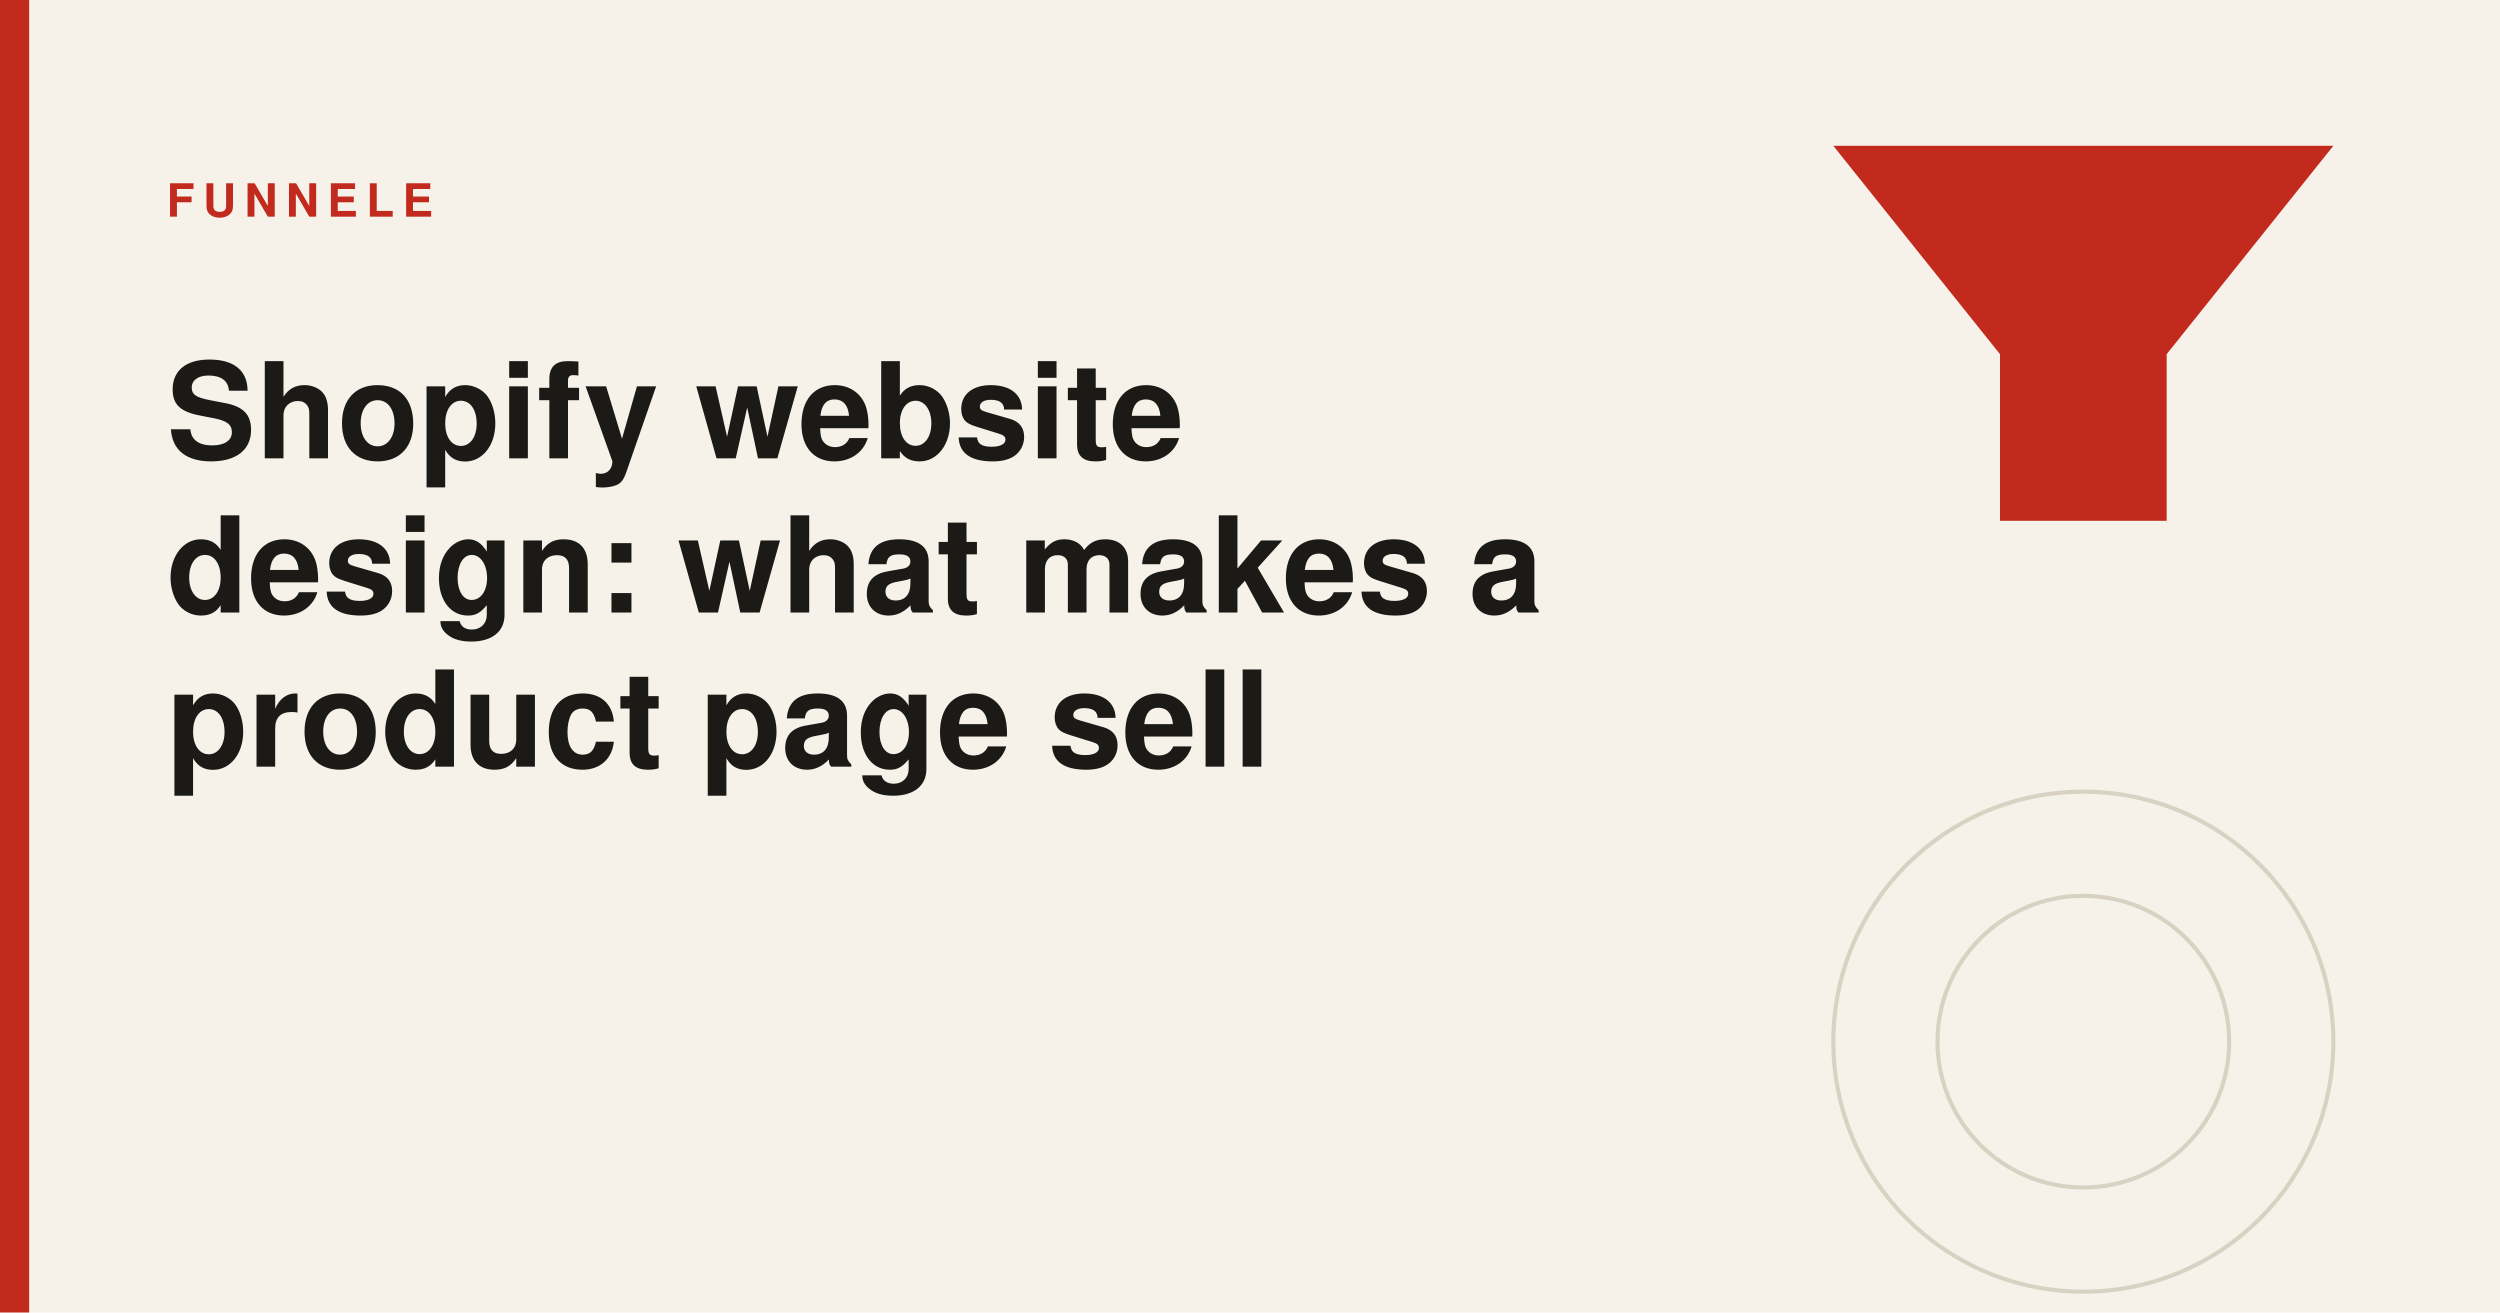
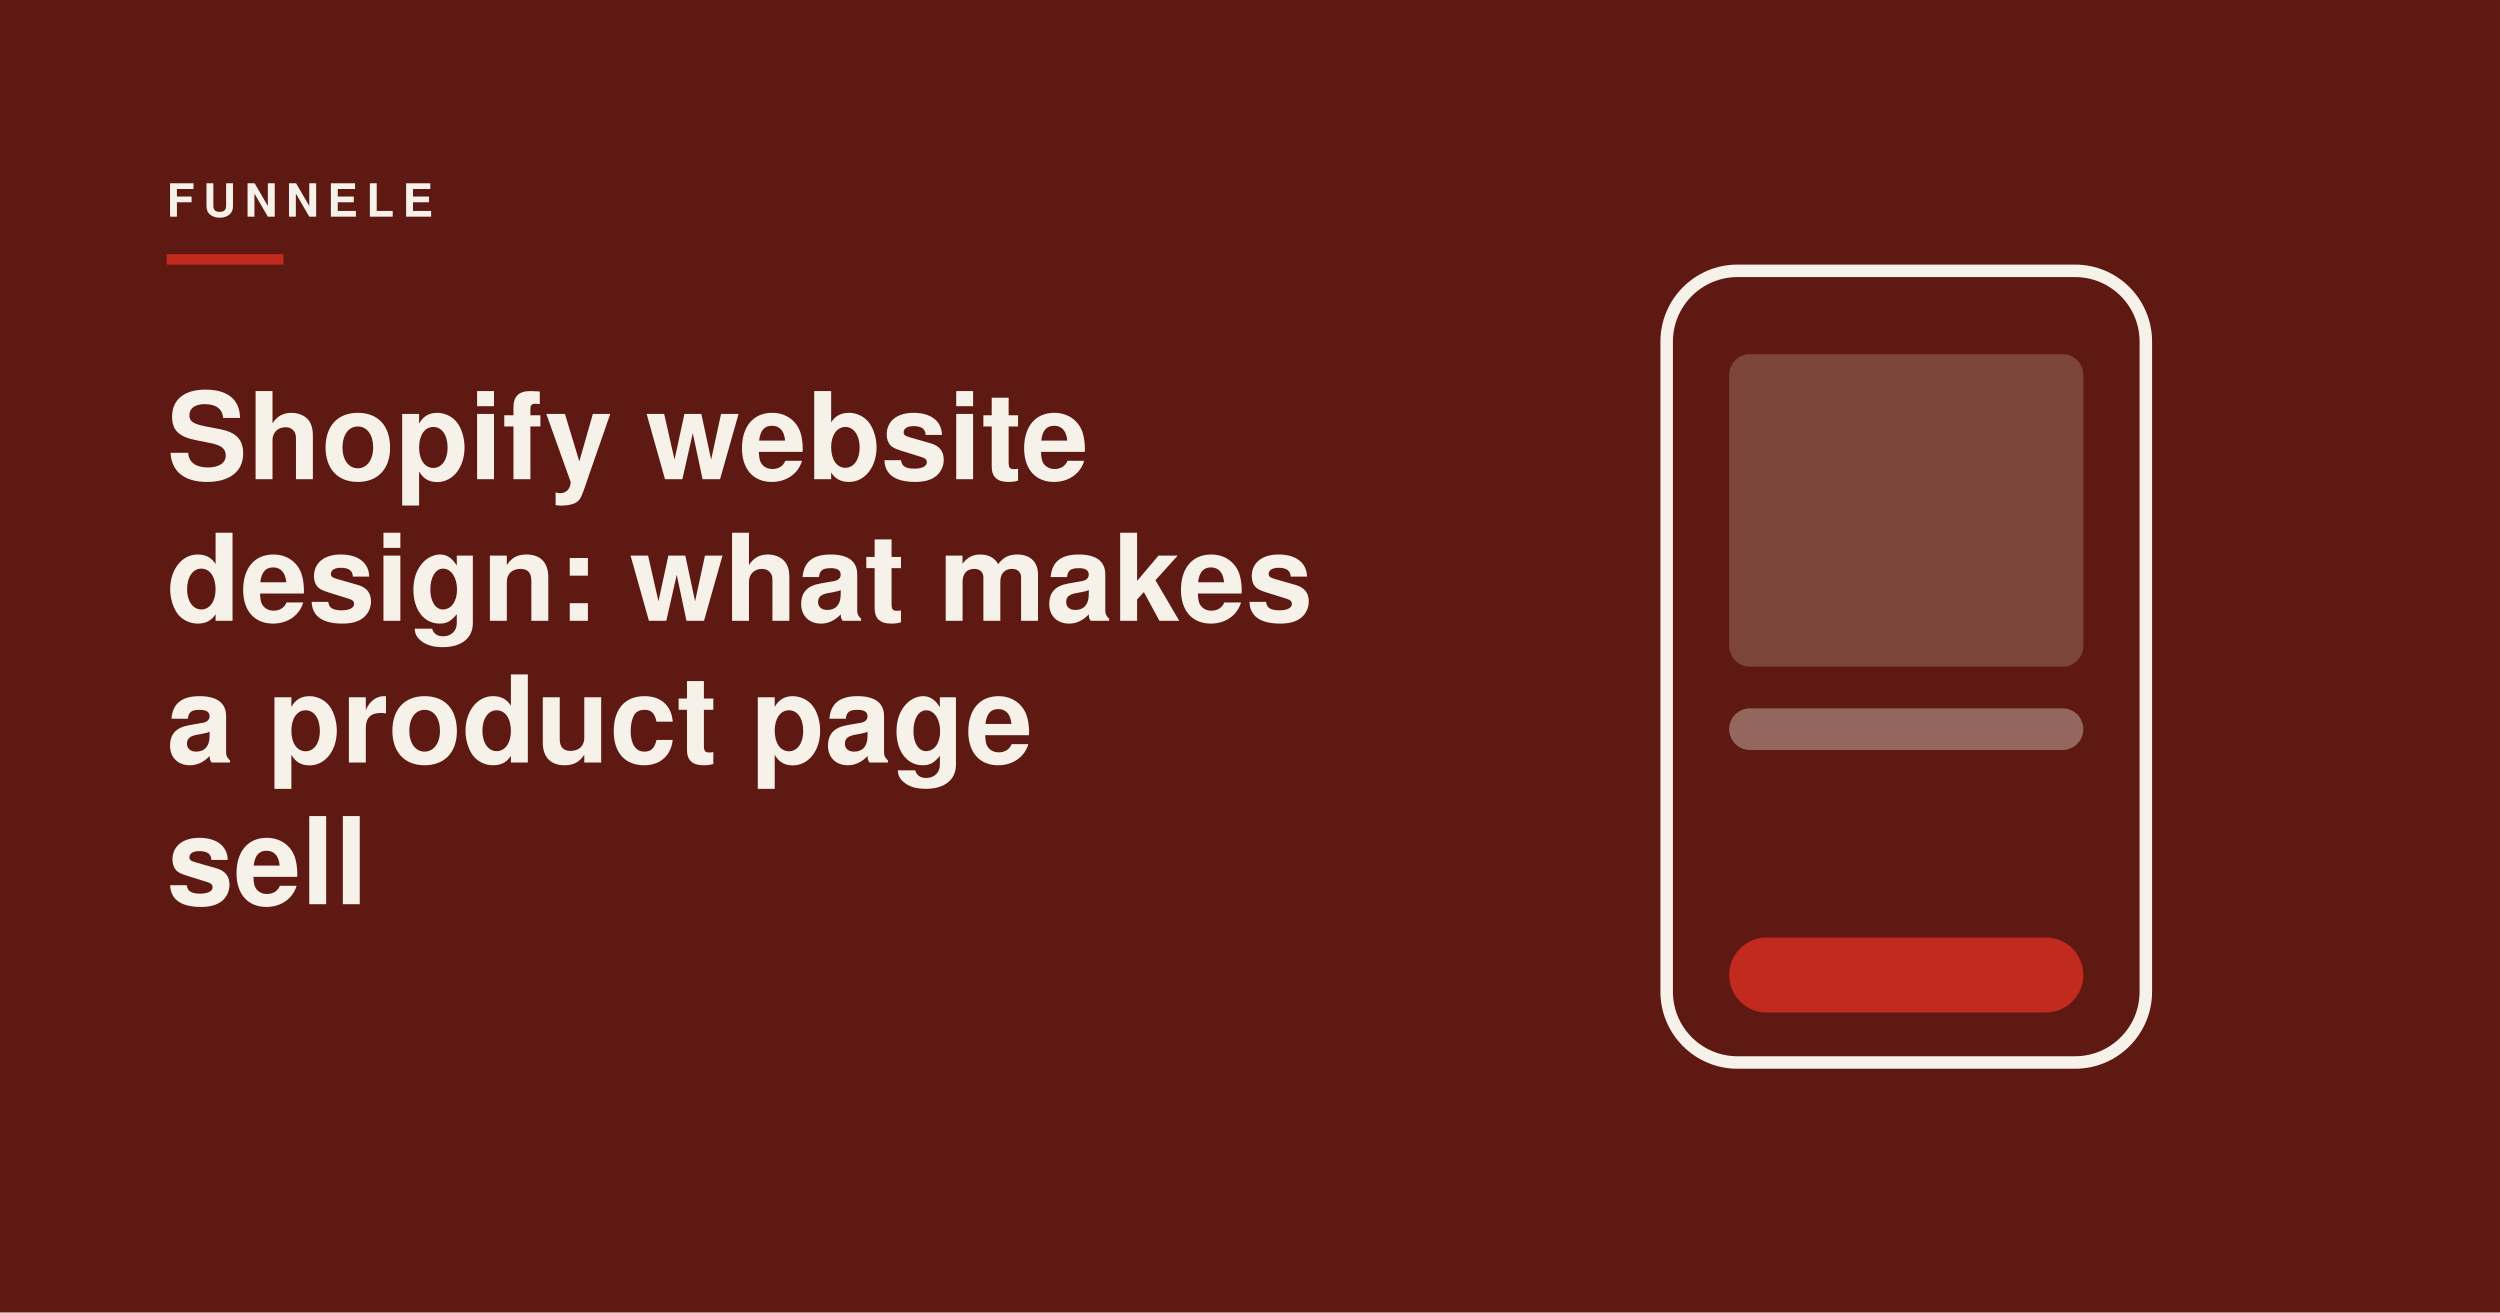
<svg xmlns="http://www.w3.org/2000/svg" viewBox="0 0 1200 630" role="img" aria-label="Shopify website design: what makes a product page sell">
-   <rect width="1200" height="630" fill="#F6F2EA" />
-   <rect x="0" y="0" width="14" height="630" fill="#C22A1D" />
-   <text x="80" y="104" font-family="Helvetica, Arial, sans-serif" font-size="22" font-weight="700" letter-spacing="4" fill="#C22A1D">FUNNELE</text>
-   <text x="80" y="220" font-family="Helvetica, Arial, sans-serif" font-size="64" font-weight="700" fill="#1B1A17" text-anchor="start">Shopify website</text>
-   <text x="80" y="294" font-family="Helvetica, Arial, sans-serif" font-size="64" font-weight="700" fill="#1B1A17" text-anchor="start">design: what makes a</text>
-   <text x="80" y="368" font-family="Helvetica, Arial, sans-serif" font-size="64" font-weight="700" fill="#1B1A17" text-anchor="start">product page sell</text>
-   <polygon points="880,70 1120,70 1040,170 1040,250 960,250 960,170" fill="#C22A1D" />
-   <circle cx="1000" cy="500" r="120" fill="none" stroke="#D9D2C3" stroke-width="2" />
-   <circle cx="1000" cy="500" r="70" fill="none" stroke="#D9D2C3" stroke-width="2" />
+   <rect width="1200" height="630" fill="#5E1A12" />
+   <text x="80" y="104" font-family="Helvetica, Arial, sans-serif" font-size="22" font-weight="700" letter-spacing="4" fill="#F6F2EA">FUNNELE</text>
+   <rect x="80" y="122" width="56" height="5" fill="#C22A1D" fill-opacity="1" />
+   <text x="80" y="230" font-family="Helvetica, Arial, sans-serif" font-size="58" font-weight="700" fill="#F6F2EA" text-anchor="start">Shopify website</text>
+   <text x="80" y="298" font-family="Helvetica, Arial, sans-serif" font-size="58" font-weight="700" fill="#F6F2EA" text-anchor="start">design: what makes</text>
+   <text x="80" y="366" font-family="Helvetica, Arial, sans-serif" font-size="58" font-weight="700" fill="#F6F2EA" text-anchor="start">a product page</text>
+   <text x="80" y="434" font-family="Helvetica, Arial, sans-serif" font-size="58" font-weight="700" fill="#F6F2EA" text-anchor="start">sell</text>
+   <rect x="800" y="130" width="230" height="380" rx="34" fill="none" stroke="#F6F2EA" stroke-width="6" />
+   <rect x="830" y="170" width="170" height="150" rx="10" fill="#F6F2EA" fill-opacity="0.2" />
+   <rect x="830" y="340" width="170" height="20" rx="10" fill="#F6F2EA" fill-opacity="0.35" />
+   <rect x="830" y="450" width="170" height="36" rx="18" fill="#C22A1D" />
</svg>
